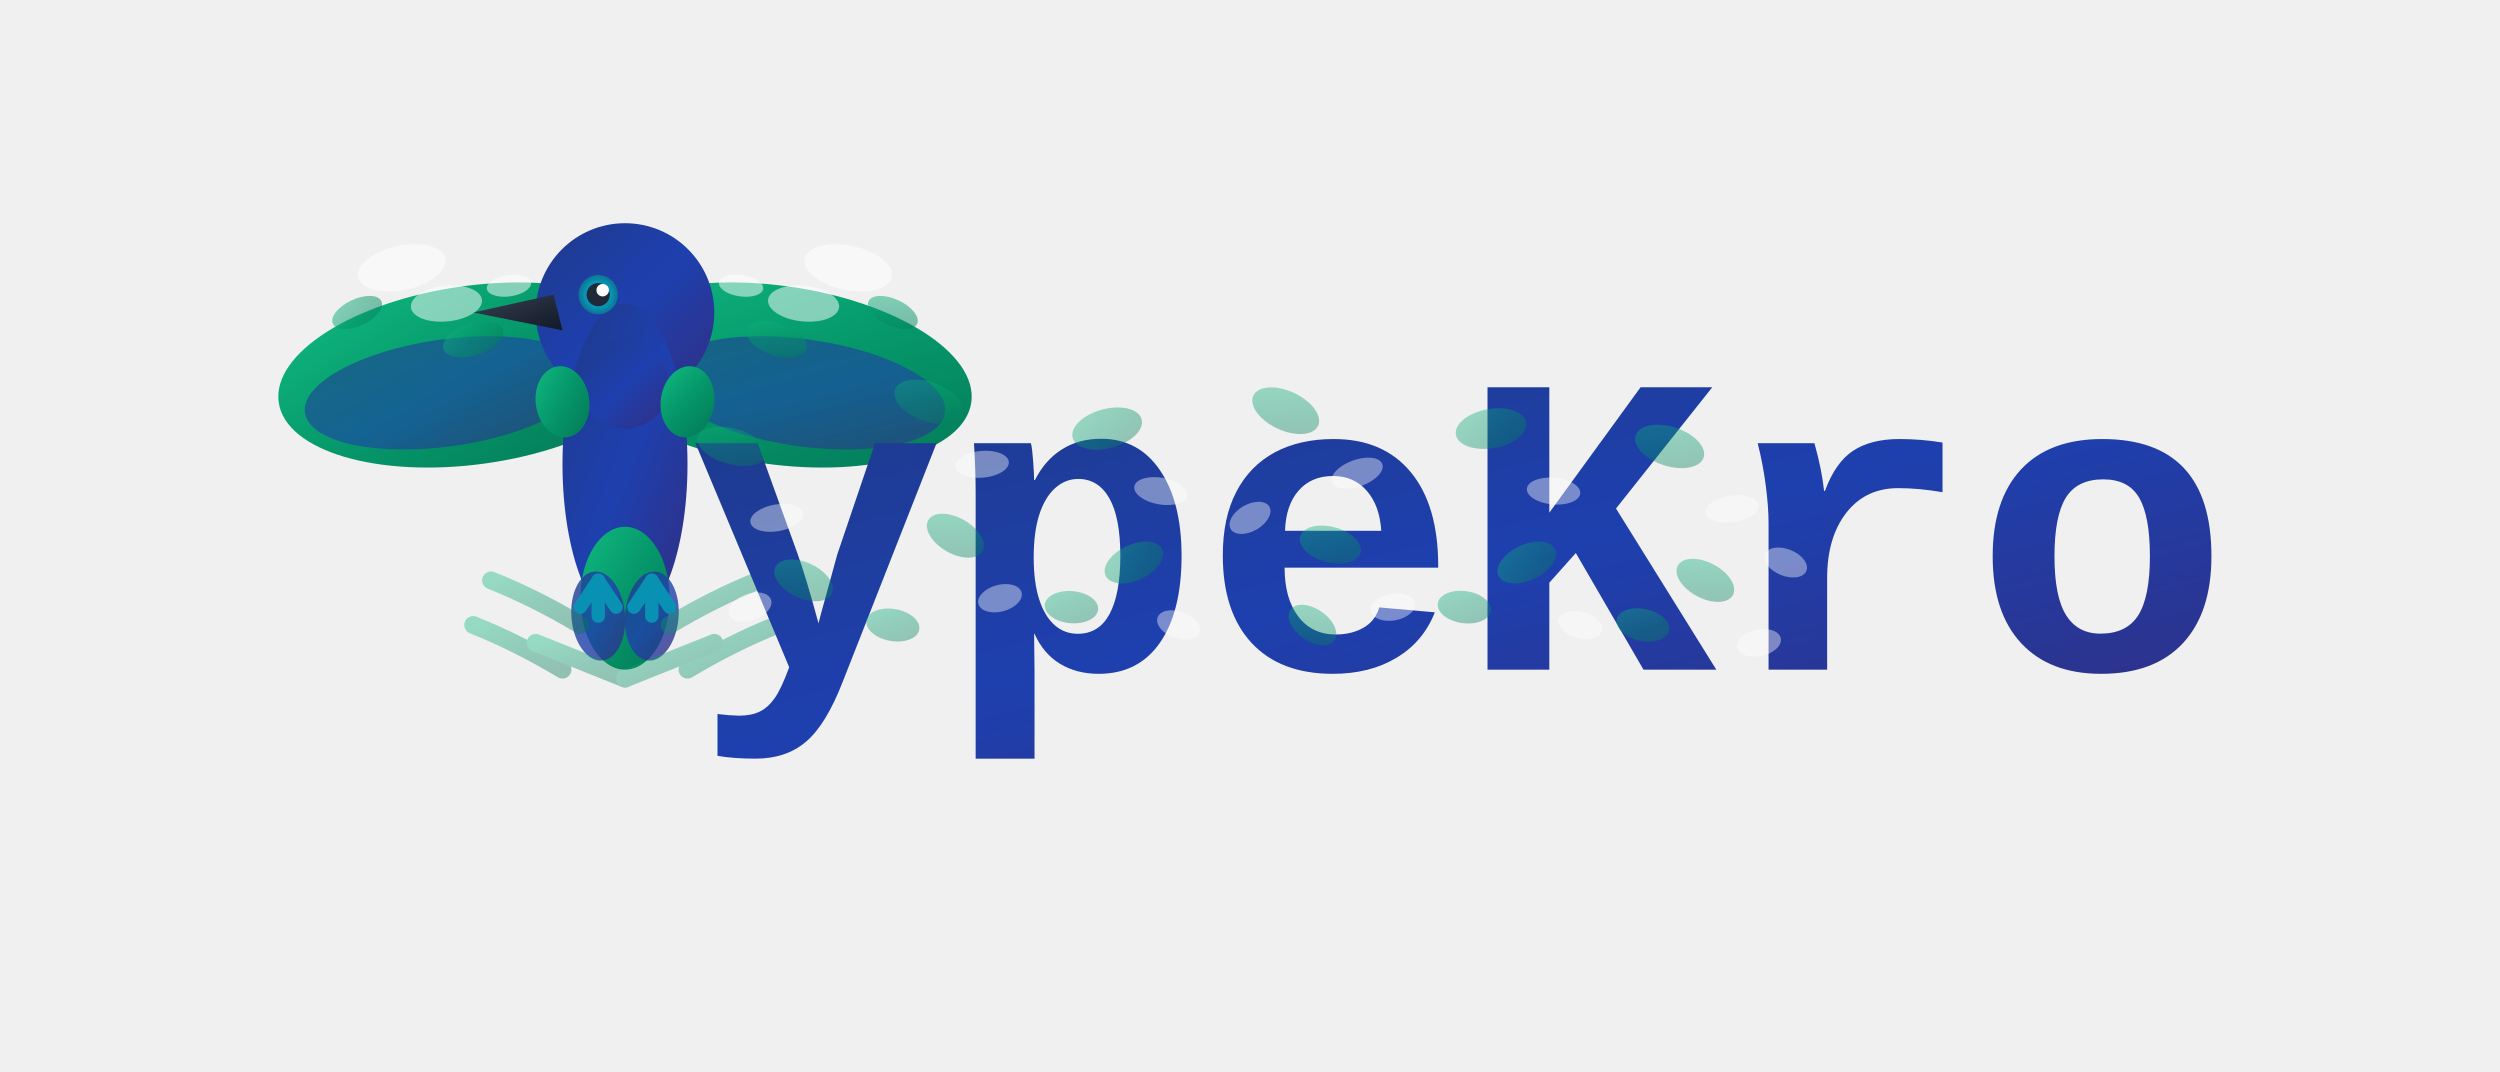
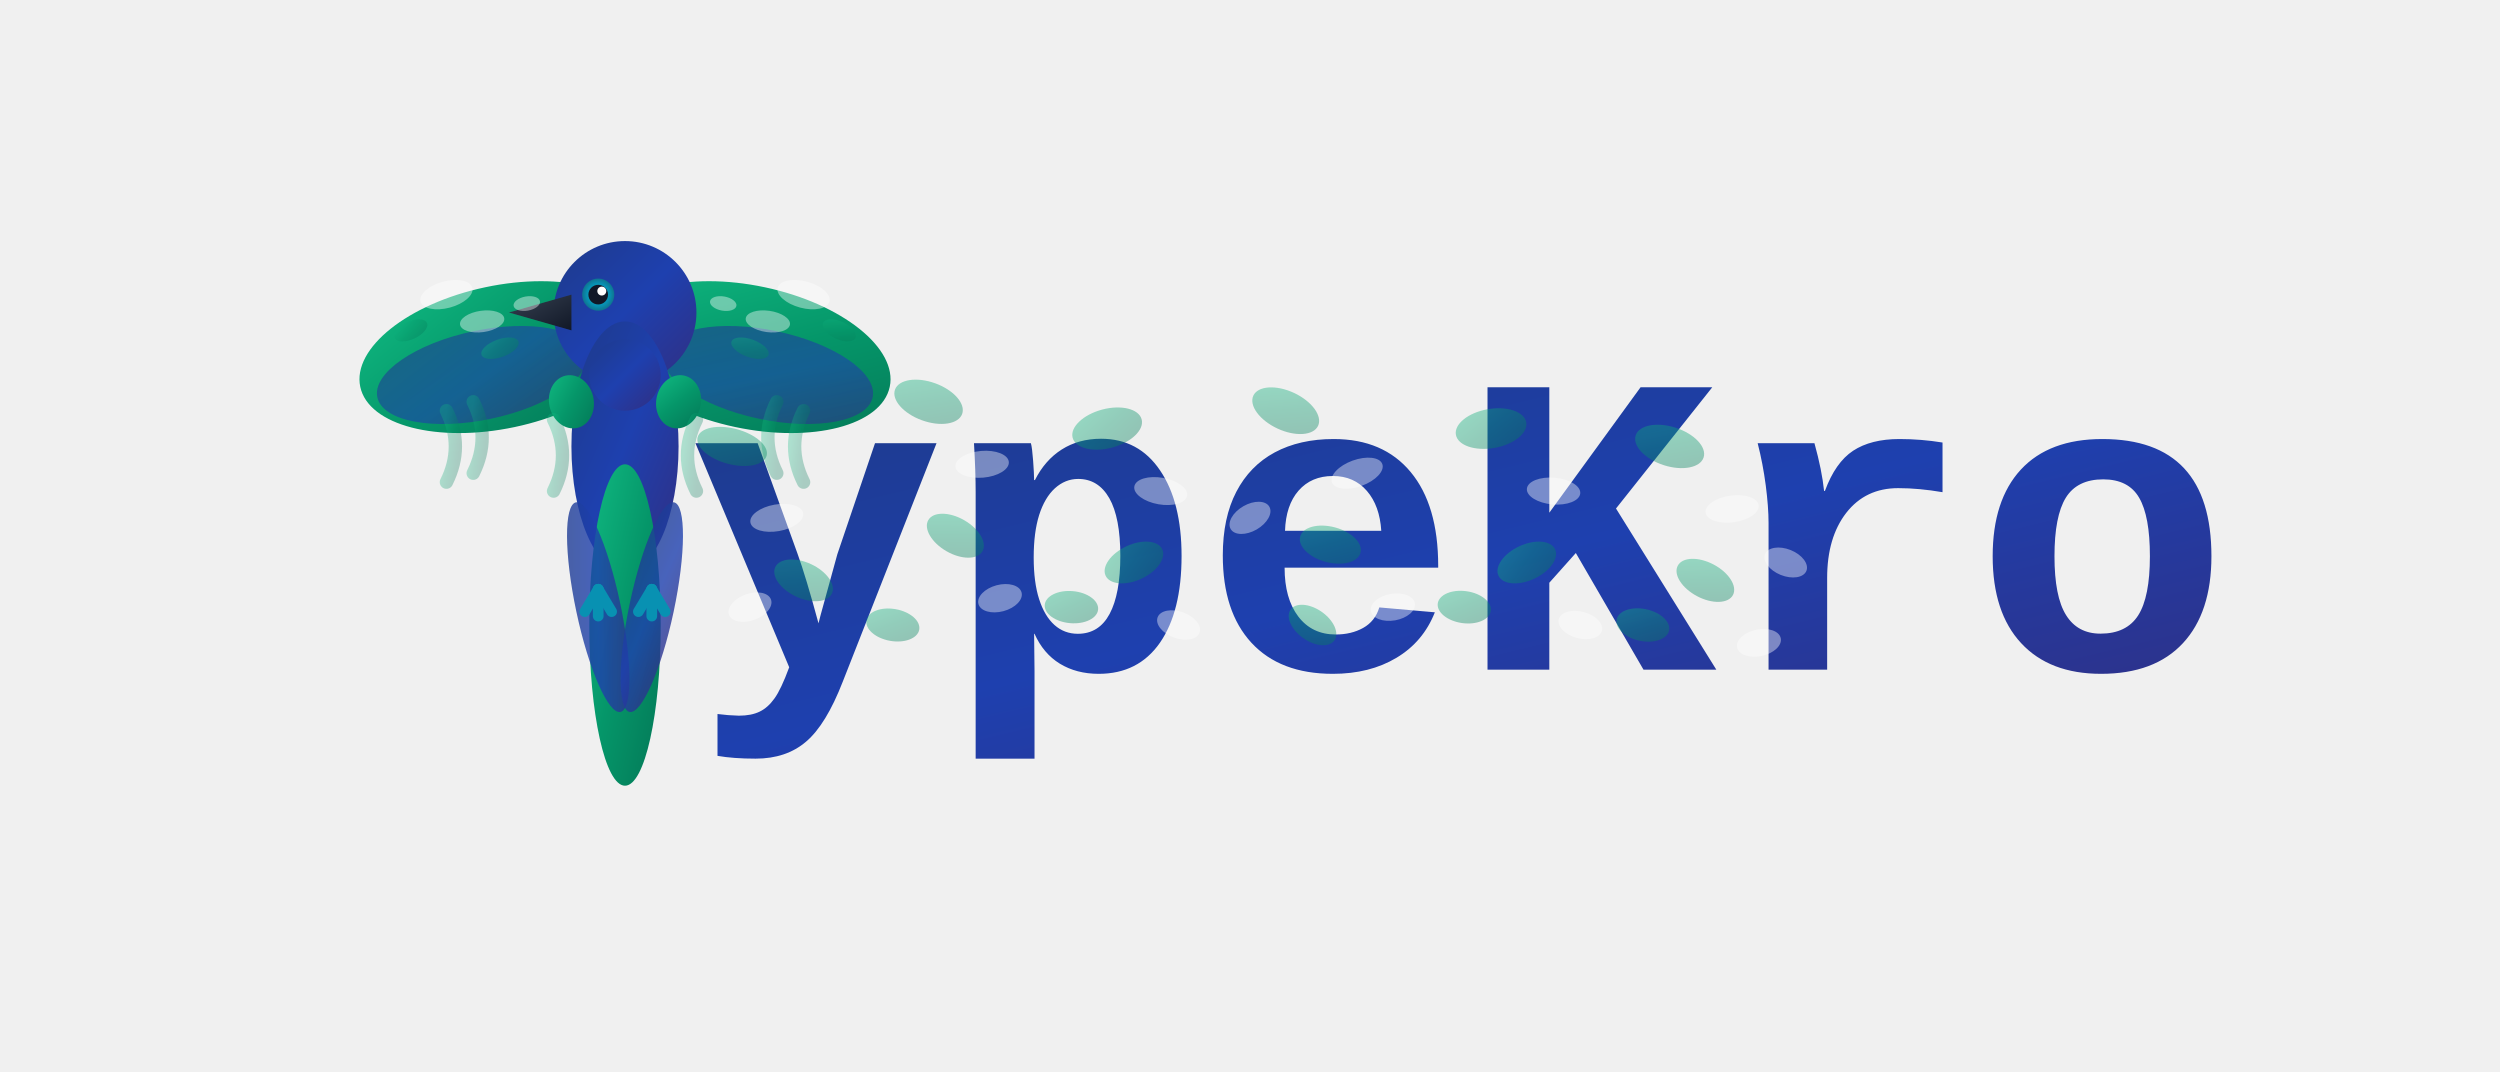
<svg xmlns="http://www.w3.org/2000/svg" width="280" height="120" viewBox="0 0 280 120">
  <defs>
    <linearGradient id="bodyGradient" x1="0%" y1="0%" x2="100%" y2="100%">
      <stop offset="0%" style="stop-color:#1E3A8A;stop-opacity:1" />
      <stop offset="50%" style="stop-color:#1E40AF;stop-opacity:1" />
      <stop offset="100%" style="stop-color:#312E81;stop-opacity:1" />
    </linearGradient>
    <linearGradient id="wingGradient" x1="0%" y1="0%" x2="100%" y2="100%">
      <stop offset="0%" style="stop-color:#10B981;stop-opacity:1" />
      <stop offset="50%" style="stop-color:#059669;stop-opacity:1" />
      <stop offset="100%" style="stop-color:#047857;stop-opacity:1" />
    </linearGradient>
    <linearGradient id="beakGradient" x1="0%" y1="0%" x2="100%" y2="100%">
      <stop offset="0%" style="stop-color:#374151;stop-opacity:1" />
      <stop offset="100%" style="stop-color:#111827;stop-opacity:1" />
    </linearGradient>
    <radialGradient id="eyeGradient" cx="50%" cy="50%" r="50%">
      <stop offset="0%" style="stop-color:#06B6D4;stop-opacity:1" />
      <stop offset="70%" style="stop-color:#0891B2;stop-opacity:1" />
      <stop offset="100%" style="stop-color:#0E7490;stop-opacity:1" />
    </radialGradient>
    <linearGradient id="textGradient" x1="0%" y1="0%" x2="100%" y2="100%">
      <stop offset="0%" style="stop-color:#1E40AF;stop-opacity:1" />
      <stop offset="100%" style="stop-color:#065F46;stop-opacity:1" />
    </linearGradient>
  </defs>
  <g transform="translate(25, 0)">
-     <ellipse cx="28" cy="42" rx="22" ry="10" fill="url(#wingGradient)" transform="rotate(-8 28 42)" />
-     <ellipse cx="25" cy="44" rx="16" ry="6" fill="url(#bodyGradient)" opacity="0.6" transform="rotate(-8 25 44)" />
-     <ellipse cx="62" cy="42" rx="22" ry="10" fill="url(#wingGradient)" transform="rotate(8 62 42)" />
-     <ellipse cx="65" cy="44" rx="16" ry="6" fill="url(#bodyGradient)" opacity="0.6" transform="rotate(8 65 44)" />
-     <circle cx="45" cy="35" r="10" fill="url(#bodyGradient)" />
-     <ellipse cx="45" cy="52" rx="7" ry="18" fill="url(#bodyGradient)" />
-     <ellipse cx="45" cy="43" rx="5" ry="5" fill="url(#bodyGradient)" />
-     <polygon points="37,33 28,35 38,37" fill="url(#beakGradient)" />
-     <circle cx="42" cy="33" r="2.2" fill="url(#eyeGradient)" />
-     <circle cx="42" cy="33" r="1.3" fill="#1F2937" />
-     <circle cx="42.5" cy="32.5" r="0.7" fill="#FFFFFF" />
-     <ellipse cx="38" cy="45" rx="3" ry="4" fill="url(#wingGradient)" transform="rotate(-8 38 45)" />
-     <ellipse cx="52" cy="45" rx="3" ry="4" fill="url(#wingGradient)" transform="rotate(8 52 45)" />
-     <ellipse cx="45" cy="67" rx="5" ry="8" fill="url(#wingGradient)" />
-     <ellipse cx="42" cy="69" rx="3" ry="5" fill="url(#bodyGradient)" opacity="0.8" transform="rotate(-5 42 69)" />
-     <ellipse cx="48" cy="69" rx="3" ry="5" fill="url(#bodyGradient)" opacity="0.8" transform="rotate(5 48 69)" />
-     <g transform="translate(42, 65)">
-       <line x1="0" y1="0" x2="-2" y2="3" stroke="#0891B2" stroke-width="1.5" stroke-linecap="round" />
-       <line x1="0" y1="0" x2="0" y2="4" stroke="#0891B2" stroke-width="1.5" stroke-linecap="round" />
-       <line x1="0" y1="0" x2="2" y2="3" stroke="#0891B2" stroke-width="1.5" stroke-linecap="round" />
+     <ellipse cx="31" cy="40" rx="16" ry="8" fill="url(#wingGradient)" transform="rotate(-12 31 40)" />
+     <ellipse cx="29" cy="42" rx="12" ry="5" fill="url(#bodyGradient)" opacity="0.6" transform="rotate(-12 29 42)" />
+     <ellipse cx="59" cy="40" rx="16" ry="8" fill="url(#wingGradient)" transform="rotate(12 59 40)" />
+     <ellipse cx="61" cy="42" rx="12" ry="5" fill="url(#bodyGradient)" opacity="0.6" transform="rotate(12 61 42)" />
+     <circle cx="45" cy="35" r="8" fill="url(#bodyGradient)" />
+     <ellipse cx="45" cy="50" rx="6" ry="14" fill="url(#bodyGradient)" />
+     <ellipse cx="45" cy="42" rx="4" ry="4" fill="url(#bodyGradient)" />
+     <polygon points="39,33 32,35 39,37" fill="url(#beakGradient)" />
+     <circle cx="42" cy="33" r="1.8" fill="url(#eyeGradient)" />
+     <circle cx="42" cy="33" r="1.1" fill="#111827" />
+     <circle cx="42.4" cy="32.6" r="0.5" fill="#FFFFFF" />
+     <ellipse cx="39" cy="45" rx="2.5" ry="3" fill="url(#wingGradient)" transform="rotate(-12 39 45)" />
+     <ellipse cx="51" cy="45" rx="2.5" ry="3" fill="url(#wingGradient)" transform="rotate(12 51 45)" />
+     <ellipse cx="45" cy="70" rx="4" ry="18" fill="url(#wingGradient)" />
+     <ellipse cx="42" cy="68" rx="2.5" ry="12" fill="url(#bodyGradient)" opacity="0.8" transform="rotate(-12 42 68)" />
+     <ellipse cx="48" cy="68" rx="2.5" ry="12" fill="url(#bodyGradient)" opacity="0.8" transform="rotate(12 48 68)" />
+     <g transform="translate(42, 66)">
+       <line x1="0" y1="0" x2="-1.5" y2="2.5" stroke="#0891B2" stroke-width="1.2" stroke-linecap="round" />
+       <line x1="0" y1="0" x2="0" y2="3" stroke="#0891B2" stroke-width="1.2" stroke-linecap="round" />
+       <line x1="0" y1="0" x2="1.5" y2="2.5" stroke="#0891B2" stroke-width="1.2" stroke-linecap="round" />
    </g>
-     <g transform="translate(48, 65)">
-       <line x1="0" y1="0" x2="-2" y2="3" stroke="#0891B2" stroke-width="1.5" stroke-linecap="round" />
-       <line x1="0" y1="0" x2="0" y2="4" stroke="#0891B2" stroke-width="1.5" stroke-linecap="round" />
-       <line x1="0" y1="0" x2="2" y2="3" stroke="#0891B2" stroke-width="1.5" stroke-linecap="round" />
+     <g transform="translate(48, 66)">
+       <line x1="0" y1="0" x2="-1.5" y2="2.5" stroke="#0891B2" stroke-width="1.2" stroke-linecap="round" />
+       <line x1="0" y1="0" x2="0" y2="3" stroke="#0891B2" stroke-width="1.2" stroke-linecap="round" />
+       <line x1="0" y1="0" x2="1.5" y2="2.5" stroke="#0891B2" stroke-width="1.2" stroke-linecap="round" />
    </g>
-     <g opacity="0.4" stroke="url(#wingGradient)" stroke-width="2" stroke-linecap="round" fill="none">
-       <path d="M30,65 Q35,67 40,70" />
-       <path d="M28,70 Q33,72 38,75" />
-       <path d="M50,70 Q55,67 60,65" />
-       <path d="M52,75 Q57,72 62,70" />
-       <path d="M35,72 Q40,74 45,76" />
-       <path d="M45,76 Q50,74 55,72" />
+     <g opacity="0.3" stroke="url(#wingGradient)" stroke-width="1.5" stroke-linecap="round" fill="none">
+       <path d="M28,45 Q30,49 28,53" />
+       <path d="M25,46 Q27,50 25,54" />
+       <path d="M62,45 Q60,49 62,53" />
+       <path d="M65,46 Q63,50 65,54" />
+       <path d="M37,47 Q39,51 37,55" />
+       <path d="M53,47 Q51,51 53,55" />
+     </g>
+     <g opacity="0.4">
+       <ellipse cx="25" cy="33" rx="3" ry="1.5" fill="#FFFFFF" transform="rotate(-15 25 33)" />
+       <ellipse cx="29" cy="36" rx="2.5" ry="1.2" fill="#FFFFFF" transform="rotate(-8 29 36)" />
+       <ellipse cx="31" cy="39" rx="2.2" ry="1" fill="url(#wingGradient)" transform="rotate(-20 31 39)" />
+       <ellipse cx="65" cy="33" rx="3" ry="1.5" fill="#FFFFFF" transform="rotate(15 65 33)" />
+       <ellipse cx="61" cy="36" rx="2.5" ry="1.2" fill="#FFFFFF" transform="rotate(8 61 36)" />
+       <ellipse cx="59" cy="39" rx="2.2" ry="1" fill="url(#wingGradient)" transform="rotate(20 59 39)" />
+       <ellipse cx="21" cy="37" rx="2" ry="1" fill="url(#wingGradient)" transform="rotate(-25 21 37)" />
+       <ellipse cx="69" cy="37" rx="2" ry="1" fill="url(#wingGradient)" transform="rotate(25 69 37)" />
+       <ellipse cx="34" cy="34" rx="1.5" ry="0.8" fill="#FFFFFF" transform="rotate(-10 34 34)" />
+       <ellipse cx="56" cy="34" rx="1.5" ry="0.8" fill="#FFFFFF" transform="rotate(10 56 34)" />
    </g>
    <text x="52" y="75" font-family="Courier New, monospace" font-size="48" font-weight="bold" fill="url(#bodyGradient)">ypeKro</text>
    <g opacity="0.4">
      <ellipse cx="57" cy="50" rx="4" ry="2" fill="url(#wingGradient)" transform="rotate(15 57 50)" />
      <ellipse cx="62" cy="58" rx="3" ry="1.5" fill="#FFFFFF" transform="rotate(-10 62 58)" />
      <ellipse cx="65" cy="65" rx="3.5" ry="2" fill="url(#wingGradient)" transform="rotate(25 65 65)" />
      <ellipse cx="59" cy="68" rx="2.5" ry="1.5" fill="#FFFFFF" transform="rotate(-20 59 68)" />
      <ellipse cx="79" cy="45" rx="4" ry="2.2" fill="url(#wingGradient)" transform="rotate(20 79 45)" />
      <ellipse cx="85" cy="52" rx="3" ry="1.5" fill="#FFFFFF" transform="rotate(-5 85 52)" />
      <ellipse cx="82" cy="60" rx="3.5" ry="2" fill="url(#wingGradient)" transform="rotate(30 82 60)" />
      <ellipse cx="87" cy="67" rx="2.5" ry="1.5" fill="#FFFFFF" transform="rotate(-15 87 67)" />
      <ellipse cx="75" cy="70" rx="3" ry="1.8" fill="url(#wingGradient)" transform="rotate(10 75 70)" />
      <ellipse cx="99" cy="48" rx="4" ry="2.2" fill="url(#wingGradient)" transform="rotate(-15 99 48)" />
      <ellipse cx="105" cy="55" rx="3" ry="1.5" fill="#FFFFFF" transform="rotate(10 105 55)" />
      <ellipse cx="102" cy="63" rx="3.5" ry="2" fill="url(#wingGradient)" transform="rotate(-25 102 63)" />
      <ellipse cx="107" cy="70" rx="2.5" ry="1.5" fill="#FFFFFF" transform="rotate(20 107 70)" />
      <ellipse cx="95" cy="68" rx="3" ry="1.8" fill="url(#wingGradient)" transform="rotate(5 95 68)" />
      <ellipse cx="119" cy="46" rx="4" ry="2.2" fill="url(#wingGradient)" transform="rotate(25 119 46)" />
      <ellipse cx="127" cy="53" rx="3" ry="1.5" fill="#FFFFFF" transform="rotate(-20 127 53)" />
      <ellipse cx="124" cy="61" rx="3.5" ry="2" fill="url(#wingGradient)" transform="rotate(15 124 61)" />
      <ellipse cx="131" cy="68" rx="2.5" ry="1.5" fill="#FFFFFF" transform="rotate(-10 131 68)" />
      <ellipse cx="122" cy="70" rx="3" ry="1.8" fill="url(#wingGradient)" transform="rotate(35 122 70)" />
      <ellipse cx="115" cy="58" rx="2.5" ry="1.5" fill="#FFFFFF" transform="rotate(-30 115 58)" />
      <ellipse cx="142" cy="48" rx="4" ry="2.2" fill="url(#wingGradient)" transform="rotate(-10 142 48)" />
      <ellipse cx="149" cy="55" rx="3" ry="1.5" fill="#FFFFFF" transform="rotate(5 149 55)" />
      <ellipse cx="146" cy="63" rx="3.5" ry="2" fill="url(#wingGradient)" transform="rotate(-25 146 63)" />
      <ellipse cx="152" cy="70" rx="2.5" ry="1.5" fill="#FFFFFF" transform="rotate(15 152 70)" />
      <ellipse cx="139" cy="68" rx="3" ry="1.8" fill="url(#wingGradient)" transform="rotate(8 139 68)" />
      <ellipse cx="162" cy="50" rx="4" ry="2.2" fill="url(#wingGradient)" transform="rotate(18 162 50)" />
      <ellipse cx="169" cy="57" rx="3" ry="1.5" fill="#FFFFFF" transform="rotate(-8 169 57)" />
      <ellipse cx="166" cy="65" rx="3.5" ry="2" fill="url(#wingGradient)" transform="rotate(28 166 65)" />
      <ellipse cx="172" cy="72" rx="2.5" ry="1.5" fill="#FFFFFF" transform="rotate(-12 172 72)" />
      <ellipse cx="159" cy="70" rx="3" ry="1.8" fill="url(#wingGradient)" transform="rotate(12 159 70)" />
      <ellipse cx="175" cy="63" rx="2.5" ry="1.5" fill="#FFFFFF" transform="rotate(22 175 63)" />
    </g>
-     <g opacity="0.5">
-       <ellipse cx="20" cy="30" rx="5" ry="2.5" fill="#FFFFFF" transform="rotate(-12 20 30)" />
-       <ellipse cx="25" cy="34" rx="4" ry="2" fill="#FFFFFF" transform="rotate(-6 25 34)" />
-       <ellipse cx="28" cy="38" rx="3.5" ry="1.8" fill="url(#wingGradient)" transform="rotate(-18 28 38)" />
-       <ellipse cx="70" cy="30" rx="5" ry="2.5" fill="#FFFFFF" transform="rotate(12 70 30)" />
-       <ellipse cx="65" cy="34" rx="4" ry="2" fill="#FFFFFF" transform="rotate(6 65 34)" />
-       <ellipse cx="62" cy="38" rx="3.5" ry="1.8" fill="url(#wingGradient)" transform="rotate(18 62 38)" />
-       <ellipse cx="15" cy="35" rx="3" ry="1.5" fill="url(#wingGradient)" transform="rotate(-25 15 35)" />
-       <ellipse cx="75" cy="35" rx="3" ry="1.5" fill="url(#wingGradient)" transform="rotate(25 75 35)" />
-       <ellipse cx="32" cy="32" rx="2.5" ry="1.2" fill="#FFFFFF" transform="rotate(-8 32 32)" />
-       <ellipse cx="58" cy="32" rx="2.5" ry="1.2" fill="#FFFFFF" transform="rotate(8 58 32)" />
-     </g>
  </g>
</svg>
